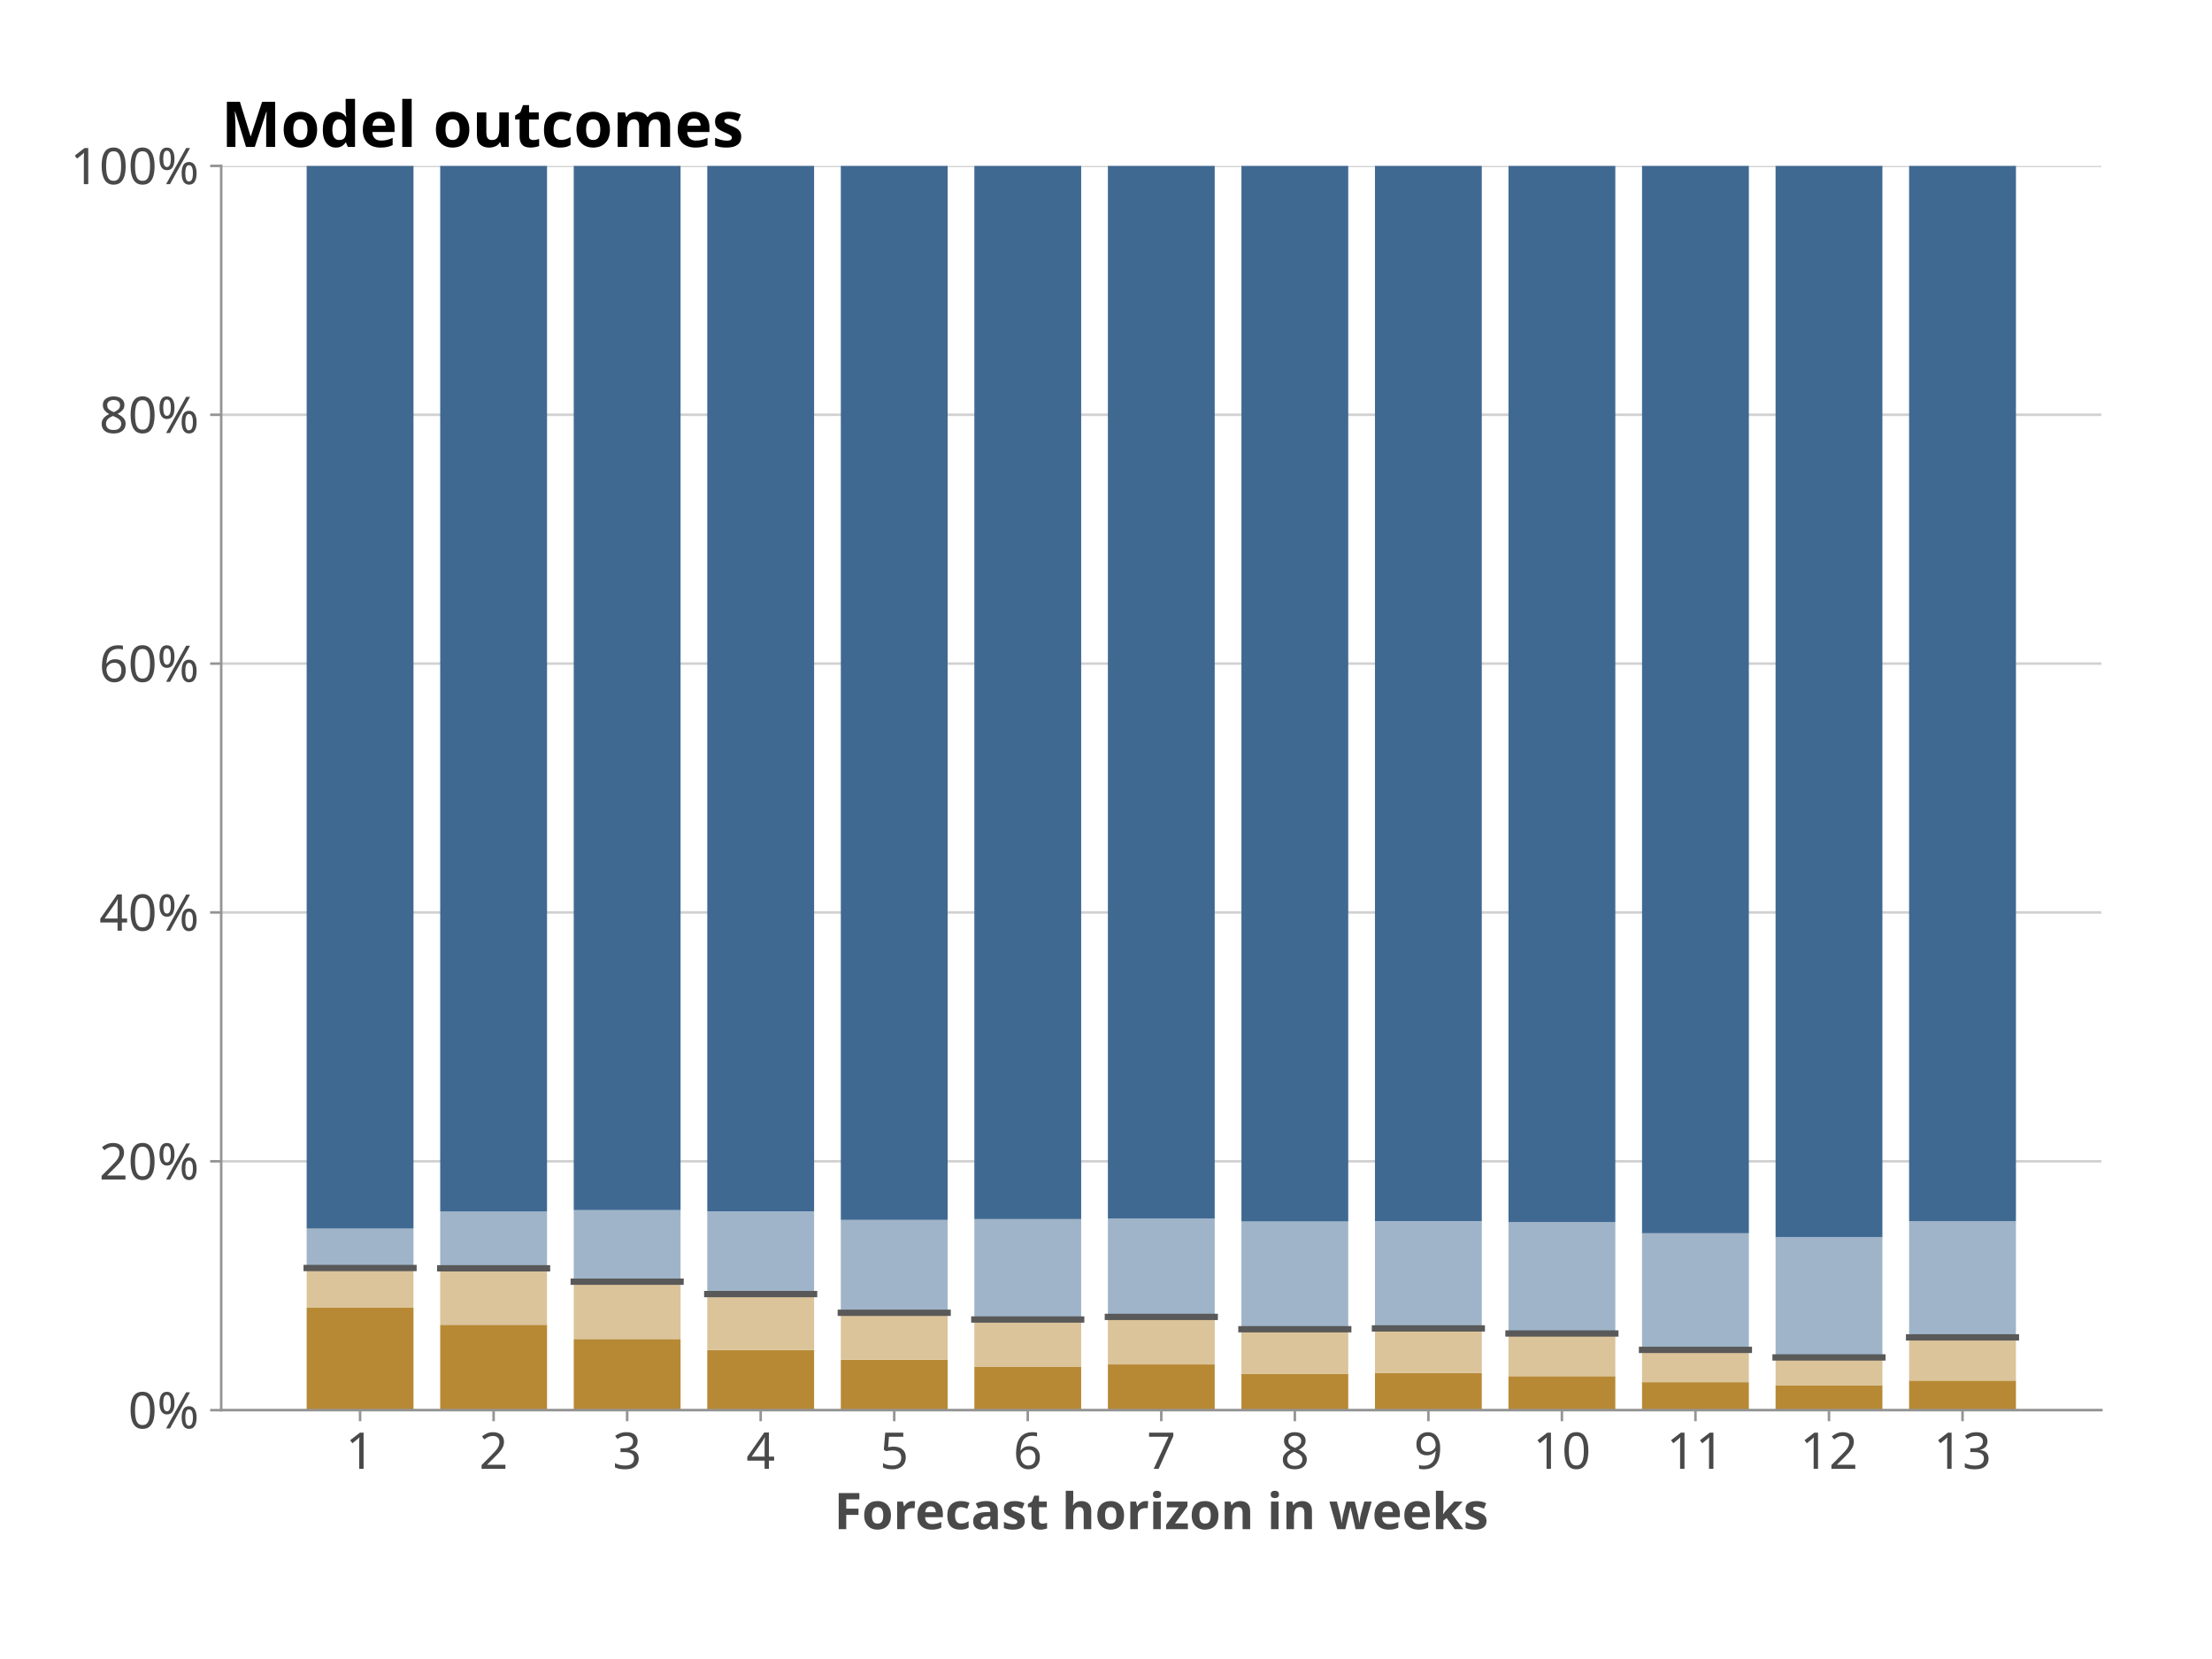
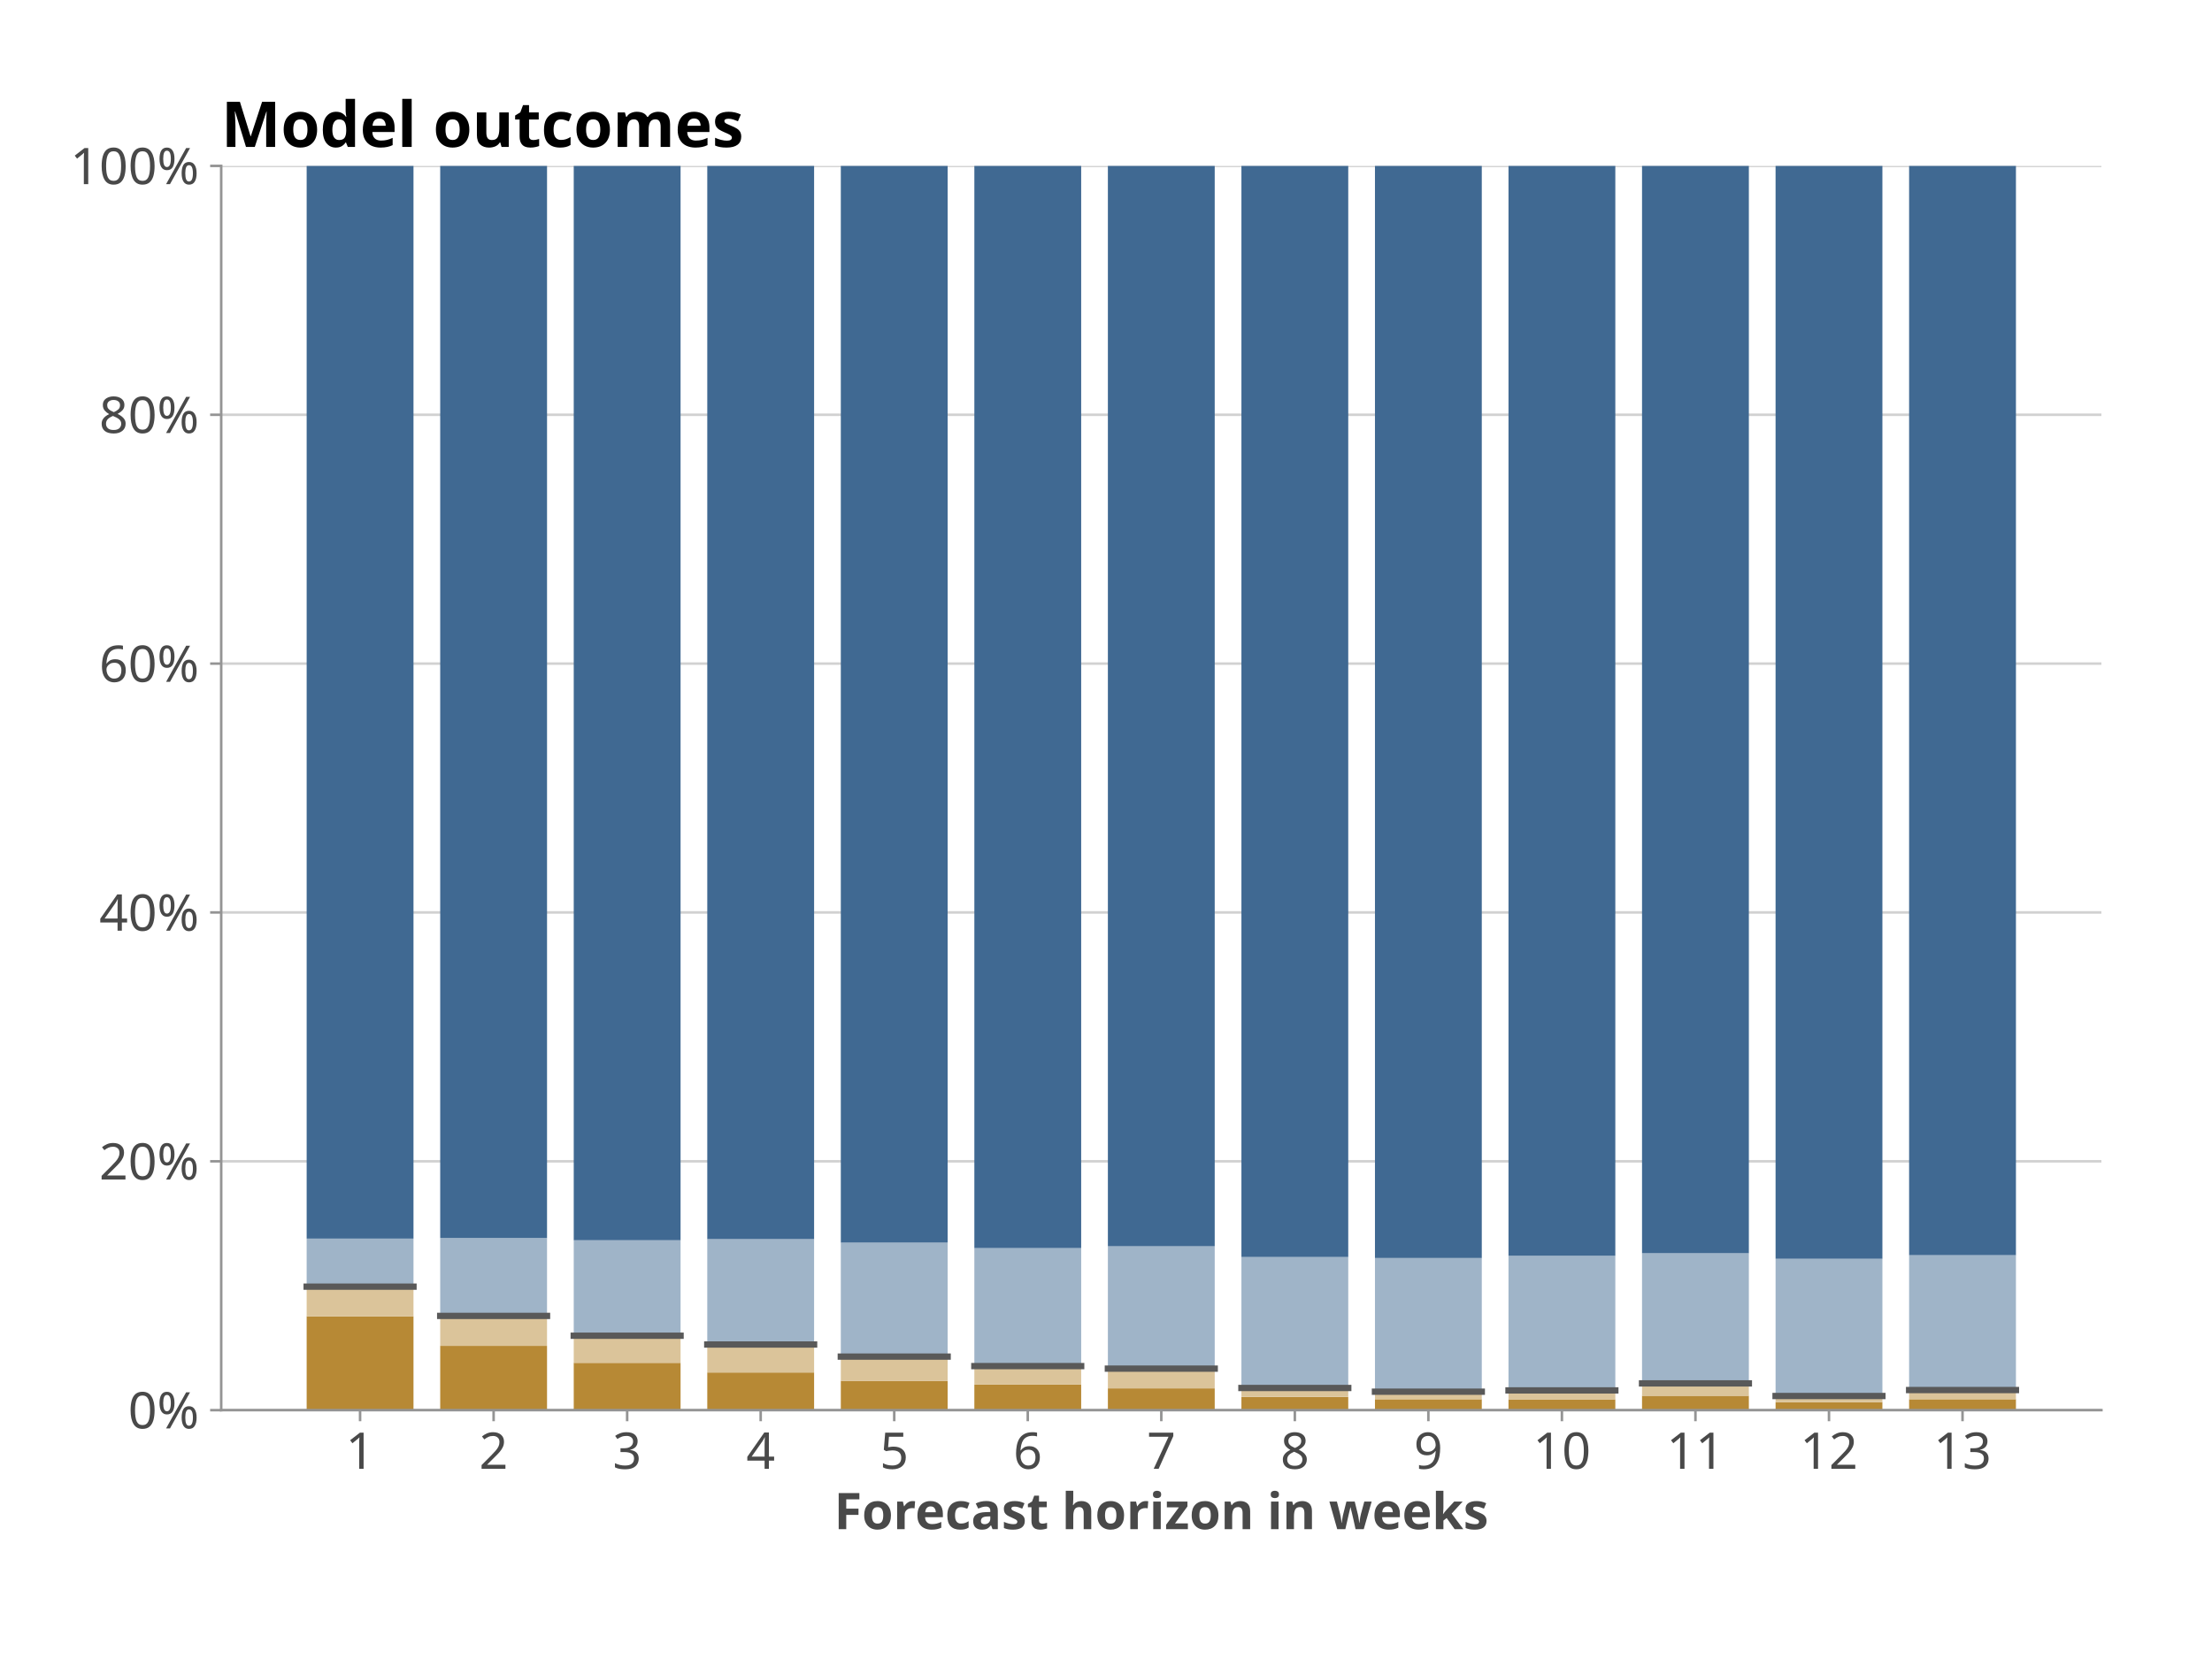
<svg xmlns="http://www.w3.org/2000/svg" xmlns:xlink="http://www.w3.org/1999/xlink" width="699.84px" height="524.88px" viewBox="0 0 699.84 524.88" version="1.1">
  <defs>
    <style type="text/css">*{stroke-linejoin: round; stroke-linecap: butt}</style>
  </defs>
  <g id="figure-forecast_truefalse_summary">
    <g id="patch_1">
      <path d="M 0 524.88  L 699.84 524.88  L 699.84 0  L 0 0  z " style="fill: #ffffff" />
    </g>
    <g id="axis-forecast_truefalse_summary">
      <g id="patch_2">
        <path d="M 69.984 446.148  L 664.848 446.148  L 664.848 52.488  L 69.984 52.488  z " style="fill: #ffffff" />
      </g>
      <g id="matplotlib.axis_1">
        <g id="xtick_1">
          <g id="line2d_1">
            <defs>
-               <path id="me868f50cd2" d="M 0 0  L 0 3.5  " style="stroke: #949494; stroke-width: 0.8" />
+               <path id="m38f8279630" d="M 0 0  L 0 3.5  " style="stroke: #949494; stroke-width: 0.8" />
            </defs>
            <g>
-               <use xlink:href="#me868f50cd2" x="113.923" y="446.148" style="fill: #949494; stroke: #949494; stroke-width: 0.8" />
+               <use xlink:href="#m38f8279630" x="113.923" y="446.148" style="fill: #949494; stroke: #949494; stroke-width: 0.8" />
            </g>
          </g>
          <g id="text_1">
            <text style="font-weight: 300; font-size: 16px; font-family: 'Source Sans 3', sans-serif; text-anchor: middle; fill: #494949" x="113.923" y="464.7" transform="rotate(-0 113.9228 464.7005)">1</text>
          </g>
        </g>
        <g id="xtick_2">
          <g id="line2d_2">
            <g>
-               <use xlink:href="#me868f50cd2" x="156.172" y="446.148" style="fill: #949494; stroke: #949494; stroke-width: 0.8" />
+               <use xlink:href="#m38f8279630" x="156.172" y="446.148" style="fill: #949494; stroke: #949494; stroke-width: 0.8" />
            </g>
          </g>
          <g id="text_2">
            <text style="font-weight: 300; font-size: 16px; font-family: 'Source Sans 3', sans-serif; text-anchor: middle; fill: #494949" x="156.172" y="464.7" transform="rotate(-0 156.1717 464.7005)">2</text>
          </g>
        </g>
        <g id="xtick_3">
          <g id="line2d_3">
            <g>
-               <use xlink:href="#me868f50cd2" x="198.421" y="446.148" style="fill: #949494; stroke: #949494; stroke-width: 0.8" />
+               <use xlink:href="#m38f8279630" x="198.421" y="446.148" style="fill: #949494; stroke: #949494; stroke-width: 0.8" />
            </g>
          </g>
          <g id="text_3">
            <text style="font-weight: 300; font-size: 16px; font-family: 'Source Sans 3', sans-serif; text-anchor: middle; fill: #494949" x="198.421" y="464.7" transform="rotate(-0 198.4205 464.7005)">3</text>
          </g>
        </g>
        <g id="xtick_4">
          <g id="line2d_4">
            <g>
-               <use xlink:href="#me868f50cd2" x="240.669" y="446.148" style="fill: #949494; stroke: #949494; stroke-width: 0.8" />
+               <use xlink:href="#m38f8279630" x="240.669" y="446.148" style="fill: #949494; stroke: #949494; stroke-width: 0.8" />
            </g>
          </g>
          <g id="text_4">
            <text style="font-weight: 300; font-size: 16px; font-family: 'Source Sans 3', sans-serif; text-anchor: middle; fill: #494949" x="240.669" y="464.7" transform="rotate(-0 240.6694 464.7005)">4</text>
          </g>
        </g>
        <g id="xtick_5">
          <g id="line2d_5">
            <g>
-               <use xlink:href="#me868f50cd2" x="282.918" y="446.148" style="fill: #949494; stroke: #949494; stroke-width: 0.8" />
+               <use xlink:href="#m38f8279630" x="282.918" y="446.148" style="fill: #949494; stroke: #949494; stroke-width: 0.8" />
            </g>
          </g>
          <g id="text_5">
            <text style="font-weight: 300; font-size: 16px; font-family: 'Source Sans 3', sans-serif; text-anchor: middle; fill: #494949" x="282.918" y="464.7" transform="rotate(-0 282.9183 464.7005)">5</text>
          </g>
        </g>
        <g id="xtick_6">
          <g id="line2d_6">
            <g>
-               <use xlink:href="#me868f50cd2" x="325.167" y="446.148" style="fill: #949494; stroke: #949494; stroke-width: 0.8" />
+               <use xlink:href="#m38f8279630" x="325.167" y="446.148" style="fill: #949494; stroke: #949494; stroke-width: 0.8" />
            </g>
          </g>
          <g id="text_6">
            <text style="font-weight: 300; font-size: 16px; font-family: 'Source Sans 3', sans-serif; text-anchor: middle; fill: #494949" x="325.167" y="464.7" transform="rotate(-0 325.1671 464.7005)">6</text>
          </g>
        </g>
        <g id="xtick_7">
          <g id="line2d_7">
            <g>
-               <use xlink:href="#me868f50cd2" x="367.416" y="446.148" style="fill: #949494; stroke: #949494; stroke-width: 0.8" />
+               <use xlink:href="#m38f8279630" x="367.416" y="446.148" style="fill: #949494; stroke: #949494; stroke-width: 0.8" />
            </g>
          </g>
          <g id="text_7">
            <text style="font-weight: 300; font-size: 16px; font-family: 'Source Sans 3', sans-serif; text-anchor: middle; fill: #494949" x="367.416" y="464.7" transform="rotate(-0 367.416 464.7005)">7</text>
          </g>
        </g>
        <g id="xtick_8">
          <g id="line2d_8">
            <g>
-               <use xlink:href="#me868f50cd2" x="409.665" y="446.148" style="fill: #949494; stroke: #949494; stroke-width: 0.8" />
+               <use xlink:href="#m38f8279630" x="409.665" y="446.148" style="fill: #949494; stroke: #949494; stroke-width: 0.8" />
            </g>
          </g>
          <g id="text_8">
            <text style="font-weight: 300; font-size: 16px; font-family: 'Source Sans 3', sans-serif; text-anchor: middle; fill: #494949" x="409.665" y="464.7" transform="rotate(-0 409.6649 464.7005)">8</text>
          </g>
        </g>
        <g id="xtick_9">
          <g id="line2d_9">
            <g>
-               <use xlink:href="#me868f50cd2" x="451.914" y="446.148" style="fill: #949494; stroke: #949494; stroke-width: 0.8" />
+               <use xlink:href="#m38f8279630" x="451.914" y="446.148" style="fill: #949494; stroke: #949494; stroke-width: 0.8" />
            </g>
          </g>
          <g id="text_9">
            <text style="font-weight: 300; font-size: 16px; font-family: 'Source Sans 3', sans-serif; text-anchor: middle; fill: #494949" x="451.914" y="464.7" transform="rotate(-0 451.9137 464.7005)">9</text>
          </g>
        </g>
        <g id="xtick_10">
          <g id="line2d_10">
            <g>
-               <use xlink:href="#me868f50cd2" x="494.163" y="446.148" style="fill: #949494; stroke: #949494; stroke-width: 0.8" />
+               <use xlink:href="#m38f8279630" x="494.163" y="446.148" style="fill: #949494; stroke: #949494; stroke-width: 0.8" />
            </g>
          </g>
          <g id="text_10">
            <text style="font-weight: 300; font-size: 16px; font-family: 'Source Sans 3', sans-serif; text-anchor: middle; fill: #494949" x="494.163" y="464.7" transform="rotate(-0 494.1626 464.7005)">10</text>
          </g>
        </g>
        <g id="xtick_11">
          <g id="line2d_11">
            <g>
-               <use xlink:href="#me868f50cd2" x="536.411" y="446.148" style="fill: #949494; stroke: #949494; stroke-width: 0.8" />
+               <use xlink:href="#m38f8279630" x="536.411" y="446.148" style="fill: #949494; stroke: #949494; stroke-width: 0.8" />
            </g>
          </g>
          <g id="text_11">
            <text style="font-weight: 300; font-size: 16px; font-family: 'Source Sans 3', sans-serif; text-anchor: middle; fill: #494949" x="536.411" y="464.7" transform="rotate(-0 536.4115 464.7005)">11</text>
          </g>
        </g>
        <g id="xtick_12">
          <g id="line2d_12">
            <g>
-               <use xlink:href="#me868f50cd2" x="578.66" y="446.148" style="fill: #949494; stroke: #949494; stroke-width: 0.8" />
+               <use xlink:href="#m38f8279630" x="578.66" y="446.148" style="fill: #949494; stroke: #949494; stroke-width: 0.8" />
            </g>
          </g>
          <g id="text_12">
            <text style="font-weight: 300; font-size: 16px; font-family: 'Source Sans 3', sans-serif; text-anchor: middle; fill: #494949" x="578.66" y="464.7" transform="rotate(-0 578.6603 464.7005)">12</text>
          </g>
        </g>
        <g id="xtick_13">
          <g id="line2d_13">
            <g>
-               <use xlink:href="#me868f50cd2" x="620.909" y="446.148" style="fill: #949494; stroke: #949494; stroke-width: 0.8" />
+               <use xlink:href="#m38f8279630" x="620.909" y="446.148" style="fill: #949494; stroke: #949494; stroke-width: 0.8" />
            </g>
          </g>
          <g id="text_13">
            <text style="font-weight: 300; font-size: 16px; font-family: 'Source Sans 3', sans-serif; text-anchor: middle; fill: #494949" x="620.909" y="464.7" transform="rotate(-0 620.9092 464.7005)">13</text>
          </g>
        </g>
        <g id="text_14">
          <text style="font-weight: 600; font-size: 16px; font-family: 'Source Sans 3', sans-serif; text-anchor: middle; fill: #494949" x="367.416" y="483.805" transform="rotate(-0 367.416 483.8055)">Forecast horizon in weeks</text>
        </g>
      </g>
      <g id="matplotlib.axis_2">
        <g id="ytick_1">
          <g id="line2d_14">
-             <path d="M 69.984 446.148  L 664.848 446.148  " clip-path="url(#pb75064379f)" style="fill: none; stroke: #d1d1d1; stroke-width: 0.8; stroke-linecap: square" />
+             <path d="M 69.984 446.148  L 664.848 446.148  " clip-path="url(#p9f7b59bef7)" style="fill: none; stroke: #d1d1d1; stroke-width: 0.8; stroke-linecap: square" />
          </g>
          <g id="line2d_15">
            <defs>
-               <path id="ma3403975cd" d="M 0 0  L -3.5 0  " style="stroke: #949494; stroke-width: 0.8" />
+               <path id="m1d2ccbb219" d="M 0 0  L -3.5 0  " style="stroke: #949494; stroke-width: 0.8" />
            </defs>
            <g>
-               <use xlink:href="#ma3403975cd" x="69.984" y="446.148" style="fill: #949494; stroke: #949494; stroke-width: 0.8" />
+               <use xlink:href="#m1d2ccbb219" x="69.984" y="446.148" style="fill: #949494; stroke: #949494; stroke-width: 0.8" />
            </g>
          </g>
          <g id="text_15">
            <text style="font-weight: 300; font-size: 16px; font-family: 'Source Sans 3', sans-serif; text-anchor: end; fill: #494949" x="62.984" y="451.924" transform="rotate(-0 62.984 451.9242)">0%</text>
          </g>
        </g>
        <g id="ytick_2">
          <g id="line2d_16">
-             <path d="M 69.984 367.416  L 664.848 367.416  " clip-path="url(#pb75064379f)" style="fill: none; stroke: #d1d1d1; stroke-width: 0.8; stroke-linecap: square" />
+             <path d="M 69.984 367.416  L 664.848 367.416  " clip-path="url(#p9f7b59bef7)" style="fill: none; stroke: #d1d1d1; stroke-width: 0.8; stroke-linecap: square" />
          </g>
          <g id="line2d_17">
            <g>
-               <use xlink:href="#ma3403975cd" x="69.984" y="367.416" style="fill: #949494; stroke: #949494; stroke-width: 0.8" />
+               <use xlink:href="#m1d2ccbb219" x="69.984" y="367.416" style="fill: #949494; stroke: #949494; stroke-width: 0.8" />
            </g>
          </g>
          <g id="text_16">
            <text style="font-weight: 300; font-size: 16px; font-family: 'Source Sans 3', sans-serif; text-anchor: end; fill: #494949" x="62.984" y="373.192" transform="rotate(-0 62.984 373.1923)">20%</text>
          </g>
        </g>
        <g id="ytick_3">
          <g id="line2d_18">
-             <path d="M 69.984 288.684  L 664.848 288.684  " clip-path="url(#pb75064379f)" style="fill: none; stroke: #d1d1d1; stroke-width: 0.8; stroke-linecap: square" />
+             <path d="M 69.984 288.684  L 664.848 288.684  " clip-path="url(#p9f7b59bef7)" style="fill: none; stroke: #d1d1d1; stroke-width: 0.8; stroke-linecap: square" />
          </g>
          <g id="line2d_19">
            <g>
-               <use xlink:href="#ma3403975cd" x="69.984" y="288.684" style="fill: #949494; stroke: #949494; stroke-width: 0.8" />
+               <use xlink:href="#m1d2ccbb219" x="69.984" y="288.684" style="fill: #949494; stroke: #949494; stroke-width: 0.8" />
            </g>
          </g>
          <g id="text_17">
            <text style="font-weight: 300; font-size: 16px; font-family: 'Source Sans 3', sans-serif; text-anchor: end; fill: #494949" x="62.984" y="294.46" transform="rotate(-0 62.984 294.4602)">40%</text>
          </g>
        </g>
        <g id="ytick_4">
          <g id="line2d_20">
-             <path d="M 69.984 209.952  L 664.848 209.952  " clip-path="url(#pb75064379f)" style="fill: none; stroke: #d1d1d1; stroke-width: 0.8; stroke-linecap: square" />
+             <path d="M 69.984 209.952  L 664.848 209.952  " clip-path="url(#p9f7b59bef7)" style="fill: none; stroke: #d1d1d1; stroke-width: 0.8; stroke-linecap: square" />
          </g>
          <g id="line2d_21">
            <g>
-               <use xlink:href="#ma3403975cd" x="69.984" y="209.952" style="fill: #949494; stroke: #949494; stroke-width: 0.8" />
+               <use xlink:href="#m1d2ccbb219" x="69.984" y="209.952" style="fill: #949494; stroke: #949494; stroke-width: 0.8" />
            </g>
          </g>
          <g id="text_18">
            <text style="font-weight: 300; font-size: 16px; font-family: 'Source Sans 3', sans-serif; text-anchor: end; fill: #494949" x="62.984" y="215.728" transform="rotate(-0 62.984 215.7283)">60%</text>
          </g>
        </g>
        <g id="ytick_5">
          <g id="line2d_22">
-             <path d="M 69.984 131.22  L 664.848 131.22  " clip-path="url(#pb75064379f)" style="fill: none; stroke: #d1d1d1; stroke-width: 0.8; stroke-linecap: square" />
+             <path d="M 69.984 131.22  L 664.848 131.22  " clip-path="url(#p9f7b59bef7)" style="fill: none; stroke: #d1d1d1; stroke-width: 0.8; stroke-linecap: square" />
          </g>
          <g id="line2d_23">
            <g>
-               <use xlink:href="#ma3403975cd" x="69.984" y="131.22" style="fill: #949494; stroke: #949494; stroke-width: 0.8" />
+               <use xlink:href="#m1d2ccbb219" x="69.984" y="131.22" style="fill: #949494; stroke: #949494; stroke-width: 0.8" />
            </g>
          </g>
          <g id="text_19">
            <text style="font-weight: 300; font-size: 16px; font-family: 'Source Sans 3', sans-serif; text-anchor: end; fill: #494949" x="62.984" y="136.996" transform="rotate(-0 62.984 136.9963)">80%</text>
          </g>
        </g>
        <g id="ytick_6">
          <g id="line2d_24">
-             <path d="M 69.984 52.488  L 664.848 52.488  " clip-path="url(#pb75064379f)" style="fill: none; stroke: #d1d1d1; stroke-width: 0.8; stroke-linecap: square" />
+             <path d="M 69.984 52.488  L 664.848 52.488  " clip-path="url(#p9f7b59bef7)" style="fill: none; stroke: #d1d1d1; stroke-width: 0.8; stroke-linecap: square" />
          </g>
          <g id="line2d_25">
            <g>
-               <use xlink:href="#ma3403975cd" x="69.984" y="52.488" style="fill: #949494; stroke: #949494; stroke-width: 0.8" />
+               <use xlink:href="#m1d2ccbb219" x="69.984" y="52.488" style="fill: #949494; stroke: #949494; stroke-width: 0.8" />
            </g>
          </g>
          <g id="text_20">
            <text style="font-weight: 300; font-size: 16px; font-family: 'Source Sans 3', sans-serif; text-anchor: end; fill: #494949" x="62.984" y="58.264" transform="rotate(-0 62.984 58.26425)">100%</text>
          </g>
        </g>
      </g>
      <g id="FillBetweenPolyCollection_1">
-         <path d="M 97.023 446.148  L 97.023 413.732  L 130.822 413.732  L 130.822 446.148  L 130.822 446.148  L 97.023 446.148  z " clip-path="url(#pb75064379f)" style="fill: #b78935" />
+         <path d="M 97.023 446.148  L 97.023 416.444  L 130.822 416.444  L 130.822 446.148  L 130.822 446.148  L 97.023 446.148  z " clip-path="url(#p9f7b59bef7)" style="fill: #b78935" />
      </g>
      <g id="FillBetweenPolyCollection_2">
-         <path d="M 97.023 413.732  L 97.023 401.18  L 130.822 401.18  L 130.822 413.732  L 130.822 413.732  L 97.023 413.732  z " clip-path="url(#pb75064379f)" style="fill: #dbc49a" />
+         <path d="M 97.023 416.444  L 97.023 407.073  L 130.822 407.073  L 130.822 416.444  L 130.822 416.444  L 97.023 416.444  z " clip-path="url(#p9f7b59bef7)" style="fill: #dbc49a" />
      </g>
      <g id="FillBetweenPolyCollection_3">
-         <path d="M 97.023 401.18  L 97.023 388.694  L 130.822 388.694  L 130.822 401.18  L 130.822 401.18  L 97.023 401.18  z " clip-path="url(#pb75064379f)" style="fill: #9fb4c8" />
+         <path d="M 97.023 407.073  L 97.023 391.876  L 130.822 391.876  L 130.822 407.073  L 130.822 407.073  L 97.023 407.073  z " clip-path="url(#p9f7b59bef7)" style="fill: #9fb4c8" />
      </g>
      <g id="FillBetweenPolyCollection_4">
-         <path d="M 97.023 388.694  L 97.023 52.488  L 130.822 52.488  L 130.822 388.694  L 130.822 388.694  L 97.023 388.694  z " clip-path="url(#pb75064379f)" style="fill: #406992" />
+         <path d="M 97.023 391.876  L 97.023 52.488  L 130.822 52.488  L 130.822 391.876  L 130.822 391.876  L 97.023 391.876  z " clip-path="url(#p9f7b59bef7)" style="fill: #406992" />
      </g>
      <g id="FillBetweenPolyCollection_5">
-         <path d="M 139.272 446.148  L 139.272 419.138  L 173.071 419.138  L 173.071 446.148  L 173.071 446.148  L 139.272 446.148  z " clip-path="url(#pb75064379f)" style="fill: #b78935" />
+         <path d="M 139.272 446.148  L 139.272 425.807  L 173.071 425.807  L 173.071 446.148  L 173.071 446.148  L 139.272 446.148  z " clip-path="url(#p9f7b59bef7)" style="fill: #b78935" />
      </g>
      <g id="FillBetweenPolyCollection_6">
-         <path d="M 139.272 419.138  L 139.272 401.271  L 173.071 401.271  L 173.071 419.138  L 173.071 419.138  L 139.272 419.138  z " clip-path="url(#pb75064379f)" style="fill: #dbc49a" />
+         <path d="M 139.272 425.807  L 139.272 416.338  L 173.071 416.338  L 173.071 425.807  L 173.071 425.807  L 139.272 425.807  z " clip-path="url(#p9f7b59bef7)" style="fill: #dbc49a" />
      </g>
      <g id="FillBetweenPolyCollection_7">
-         <path d="M 139.272 401.271  L 139.272 383.261  L 173.071 383.261  L 173.071 401.271  L 173.071 401.271  L 139.272 401.271  z " clip-path="url(#pb75064379f)" style="fill: #9fb4c8" />
+         <path d="M 139.272 416.338  L 139.272 391.66  L 173.071 391.66  L 173.071 416.338  L 173.071 416.338  L 139.272 416.338  z " clip-path="url(#p9f7b59bef7)" style="fill: #9fb4c8" />
      </g>
      <g id="FillBetweenPolyCollection_8">
-         <path d="M 139.272 383.261  L 139.272 52.488  L 173.071 52.488  L 173.071 383.261  L 173.071 383.261  L 139.272 383.261  z " clip-path="url(#pb75064379f)" style="fill: #406992" />
+         <path d="M 139.272 391.66  L 139.272 52.488  L 173.071 52.488  L 173.071 391.66  L 173.071 391.66  L 139.272 391.66  z " clip-path="url(#p9f7b59bef7)" style="fill: #406992" />
      </g>
      <g id="FillBetweenPolyCollection_9">
-         <path d="M 181.521 446.148  L 181.521 423.632  L 215.32 423.632  L 215.32 446.148  L 215.32 446.148  L 181.521 446.148  z " clip-path="url(#pb75064379f)" style="fill: #b78935" />
+         <path d="M 181.521 446.148  L 181.521 431.185  L 215.32 431.185  L 215.32 446.148  L 215.32 446.148  L 181.521 446.148  z " clip-path="url(#p9f7b59bef7)" style="fill: #b78935" />
      </g>
      <g id="FillBetweenPolyCollection_10">
-         <path d="M 181.521 423.632  L 181.521 405.51  L 215.32 405.51  L 215.32 423.632  L 215.32 423.632  L 181.521 423.632  z " clip-path="url(#pb75064379f)" style="fill: #dbc49a" />
+         <path d="M 181.521 431.185  L 181.521 422.606  L 215.32 422.606  L 215.32 431.185  L 215.32 431.185  L 181.521 431.185  z " clip-path="url(#p9f7b59bef7)" style="fill: #dbc49a" />
      </g>
      <g id="FillBetweenPolyCollection_11">
-         <path d="M 181.521 405.51  L 181.521 382.861  L 215.32 382.861  L 215.32 405.51  L 215.32 405.51  L 181.521 405.51  z " clip-path="url(#pb75064379f)" style="fill: #9fb4c8" />
+         <path d="M 181.521 422.606  L 181.521 392.404  L 215.32 392.404  L 215.32 422.606  L 215.32 422.606  L 181.521 422.606  z " clip-path="url(#p9f7b59bef7)" style="fill: #9fb4c8" />
      </g>
      <g id="FillBetweenPolyCollection_12">
-         <path d="M 181.521 382.861  L 181.521 52.488  L 215.32 52.488  L 215.32 382.861  L 215.32 382.861  L 181.521 382.861  z " clip-path="url(#pb75064379f)" style="fill: #406992" />
+         <path d="M 181.521 392.404  L 181.521 52.488  L 215.32 52.488  L 215.32 392.404  L 215.32 392.404  L 181.521 392.404  z " clip-path="url(#p9f7b59bef7)" style="fill: #406992" />
      </g>
      <g id="FillBetweenPolyCollection_13">
-         <path d="M 223.77 446.148  L 223.77 427.087  L 257.569 427.087  L 257.569 446.148  L 257.569 446.148  L 223.77 446.148  z " clip-path="url(#pb75064379f)" style="fill: #b78935" />
+         <path d="M 223.77 446.148  L 223.77 434.232  L 257.569 434.232  L 257.569 446.148  L 257.569 446.148  L 223.77 446.148  z " clip-path="url(#p9f7b59bef7)" style="fill: #b78935" />
      </g>
      <g id="FillBetweenPolyCollection_14">
-         <path d="M 223.77 427.087  L 223.77 409.424  L 257.569 409.424  L 257.569 427.087  L 257.569 427.087  L 223.77 427.087  z " clip-path="url(#pb75064379f)" style="fill: #dbc49a" />
+         <path d="M 223.77 434.232  L 223.77 425.379  L 257.569 425.379  L 257.569 434.232  L 257.569 434.232  L 223.77 434.232  z " clip-path="url(#p9f7b59bef7)" style="fill: #dbc49a" />
      </g>
      <g id="FillBetweenPolyCollection_15">
-         <path d="M 223.77 409.424  L 223.77 383.237  L 257.569 383.237  L 257.569 409.424  L 257.569 409.424  L 223.77 409.424  z " clip-path="url(#pb75064379f)" style="fill: #9fb4c8" />
+         <path d="M 223.77 425.379  L 223.77 392.047  L 257.569 392.047  L 257.569 425.379  L 257.569 425.379  L 223.77 425.379  z " clip-path="url(#p9f7b59bef7)" style="fill: #9fb4c8" />
      </g>
      <g id="FillBetweenPolyCollection_16">
-         <path d="M 223.77 383.237  L 223.77 52.488  L 257.569 52.488  L 257.569 383.237  L 257.569 383.237  L 223.77 383.237  z " clip-path="url(#pb75064379f)" style="fill: #406992" />
+         <path d="M 223.77 392.047  L 223.77 52.488  L 257.569 52.488  L 257.569 392.047  L 257.569 392.047  L 223.77 392.047  z " clip-path="url(#p9f7b59bef7)" style="fill: #406992" />
      </g>
      <g id="FillBetweenPolyCollection_17">
-         <path d="M 266.019 446.148  L 266.019 430.173  L 299.818 430.173  L 299.818 446.148  L 299.818 446.148  L 266.019 446.148  z " clip-path="url(#pb75064379f)" style="fill: #b78935" />
+         <path d="M 266.019 446.148  L 266.019 436.873  L 299.818 436.873  L 299.818 446.148  L 299.818 446.148  L 266.019 446.148  z " clip-path="url(#p9f7b59bef7)" style="fill: #b78935" />
      </g>
      <g id="FillBetweenPolyCollection_18">
-         <path d="M 266.019 430.173  L 266.019 415.337  L 299.818 415.337  L 299.818 430.173  L 299.818 430.173  L 266.019 430.173  z " clip-path="url(#pb75064379f)" style="fill: #dbc49a" />
+         <path d="M 266.019 436.873  L 266.019 429.215  L 299.818 429.215  L 299.818 436.873  L 299.818 436.873  L 266.019 436.873  z " clip-path="url(#p9f7b59bef7)" style="fill: #dbc49a" />
      </g>
      <g id="FillBetweenPolyCollection_19">
-         <path d="M 266.019 415.337  L 266.019 385.955  L 299.818 385.955  L 299.818 415.337  L 299.818 415.337  L 266.019 415.337  z " clip-path="url(#pb75064379f)" style="fill: #9fb4c8" />
+         <path d="M 266.019 429.215  L 266.019 393.133  L 299.818 393.133  L 299.818 429.215  L 299.818 429.215  L 266.019 429.215  z " clip-path="url(#p9f7b59bef7)" style="fill: #9fb4c8" />
      </g>
      <g id="FillBetweenPolyCollection_20">
-         <path d="M 266.019 385.955  L 266.019 52.488  L 299.818 52.488  L 299.818 385.955  L 299.818 385.955  L 266.019 385.955  z " clip-path="url(#pb75064379f)" style="fill: #406992" />
+         <path d="M 266.019 393.133  L 266.019 52.488  L 299.818 52.488  L 299.818 393.133  L 299.818 393.133  L 266.019 393.133  z " clip-path="url(#p9f7b59bef7)" style="fill: #406992" />
      </g>
      <g id="FillBetweenPolyCollection_21">
-         <path d="M 308.268 446.148  L 308.268 432.504  L 342.067 432.504  L 342.067 446.148  L 342.067 446.148  L 308.268 446.148  z " clip-path="url(#pb75064379f)" style="fill: #b78935" />
+         <path d="M 308.268 446.148  L 308.268 438.067  L 342.067 438.067  L 342.067 446.148  L 342.067 446.148  L 308.268 446.148  z " clip-path="url(#p9f7b59bef7)" style="fill: #b78935" />
      </g>
      <g id="FillBetweenPolyCollection_22">
-         <path d="M 308.268 432.504  L 308.268 417.469  L 342.067 417.469  L 342.067 432.504  L 342.067 432.504  L 308.268 432.504  z " clip-path="url(#pb75064379f)" style="fill: #dbc49a" />
+         <path d="M 308.268 438.067  L 308.268 432.207  L 342.067 432.207  L 342.067 438.067  L 342.067 438.067  L 308.268 438.067  z " clip-path="url(#p9f7b59bef7)" style="fill: #dbc49a" />
      </g>
      <g id="FillBetweenPolyCollection_23">
-         <path d="M 308.268 417.469  L 308.268 385.7  L 342.067 385.7  L 342.067 417.469  L 342.067 417.469  L 308.268 417.469  z " clip-path="url(#pb75064379f)" style="fill: #9fb4c8" />
+         <path d="M 308.268 432.207  L 308.268 394.875  L 342.067 394.875  L 342.067 432.207  L 342.067 432.207  L 308.268 432.207  z " clip-path="url(#p9f7b59bef7)" style="fill: #9fb4c8" />
      </g>
      <g id="FillBetweenPolyCollection_24">
-         <path d="M 308.268 385.7  L 308.268 52.488  L 342.067 52.488  L 342.067 385.7  L 342.067 385.7  L 308.268 385.7  z " clip-path="url(#pb75064379f)" style="fill: #406992" />
+         <path d="M 308.268 394.875  L 308.268 52.488  L 342.067 52.488  L 342.067 394.875  L 342.067 394.875  L 308.268 394.875  z " clip-path="url(#p9f7b59bef7)" style="fill: #406992" />
      </g>
      <g id="FillBetweenPolyCollection_25">
-         <path d="M 350.516 446.148  L 350.516 431.676  L 384.316 431.676  L 384.316 446.148  L 384.316 446.148  L 350.516 446.148  z " clip-path="url(#pb75064379f)" style="fill: #b78935" />
+         <path d="M 350.516 446.148  L 350.516 439.253  L 384.316 439.253  L 384.316 446.148  L 384.316 446.148  L 350.516 446.148  z " clip-path="url(#p9f7b59bef7)" style="fill: #b78935" />
      </g>
      <g id="FillBetweenPolyCollection_26">
-         <path d="M 350.516 431.676  L 350.516 416.648  L 384.316 416.648  L 384.316 431.676  L 384.316 431.676  L 350.516 431.676  z " clip-path="url(#pb75064379f)" style="fill: #dbc49a" />
+         <path d="M 350.516 439.253  L 350.516 433.016  L 384.316 433.016  L 384.316 439.253  L 384.316 439.253  L 350.516 439.253  z " clip-path="url(#p9f7b59bef7)" style="fill: #dbc49a" />
      </g>
      <g id="FillBetweenPolyCollection_27">
-         <path d="M 350.516 416.648  L 350.516 385.504  L 384.316 385.504  L 384.316 416.648  L 384.316 416.648  L 350.516 416.648  z " clip-path="url(#pb75064379f)" style="fill: #9fb4c8" />
+         <path d="M 350.516 433.016  L 350.516 394.295  L 384.316 394.295  L 384.316 433.016  L 384.316 433.016  L 350.516 433.016  z " clip-path="url(#p9f7b59bef7)" style="fill: #9fb4c8" />
      </g>
      <g id="FillBetweenPolyCollection_28">
-         <path d="M 350.516 385.504  L 350.516 52.488  L 384.316 52.488  L 384.316 385.504  L 384.316 385.504  L 350.516 385.504  z " clip-path="url(#pb75064379f)" style="fill: #406992" />
+         <path d="M 350.516 394.295  L 350.516 52.488  L 384.316 52.488  L 384.316 394.295  L 384.316 394.295  L 350.516 394.295  z " clip-path="url(#p9f7b59bef7)" style="fill: #406992" />
      </g>
      <g id="FillBetweenPolyCollection_29">
-         <path d="M 392.765 446.148  L 392.765 434.614  L 426.564 434.614  L 426.564 446.148  L 426.564 446.148  L 392.765 446.148  z " clip-path="url(#pb75064379f)" style="fill: #b78935" />
+         <path d="M 392.765 446.148  L 392.765 441.955  L 426.564 441.955  L 426.564 446.148  L 426.564 446.148  L 392.765 446.148  z " clip-path="url(#p9f7b59bef7)" style="fill: #b78935" />
      </g>
      <g id="FillBetweenPolyCollection_30">
-         <path d="M 392.765 434.614  L 392.765 420.54  L 426.564 420.54  L 426.564 434.614  L 426.564 434.614  L 392.765 434.614  z " clip-path="url(#pb75064379f)" style="fill: #dbc49a" />
+         <path d="M 392.765 441.955  L 392.765 439.128  L 426.564 439.128  L 426.564 441.955  L 426.564 441.955  L 392.765 441.955  z " clip-path="url(#p9f7b59bef7)" style="fill: #dbc49a" />
      </g>
      <g id="FillBetweenPolyCollection_31">
-         <path d="M 392.765 420.54  L 392.765 386.441  L 426.564 386.441  L 426.564 420.54  L 426.564 420.54  L 392.765 420.54  z " clip-path="url(#pb75064379f)" style="fill: #9fb4c8" />
+         <path d="M 392.765 439.128  L 392.765 397.688  L 426.564 397.688  L 426.564 439.128  L 426.564 439.128  L 392.765 439.128  z " clip-path="url(#p9f7b59bef7)" style="fill: #9fb4c8" />
      </g>
      <g id="FillBetweenPolyCollection_32">
-         <path d="M 392.765 386.441  L 392.765 52.488  L 426.564 52.488  L 426.564 386.441  L 426.564 386.441  L 392.765 386.441  z " clip-path="url(#pb75064379f)" style="fill: #406992" />
+         <path d="M 392.765 397.688  L 392.765 52.488  L 426.564 52.488  L 426.564 397.688  L 426.564 397.688  L 392.765 397.688  z " clip-path="url(#p9f7b59bef7)" style="fill: #406992" />
      </g>
      <g id="FillBetweenPolyCollection_33">
-         <path d="M 435.014 446.148  L 435.014 434.353  L 468.813 434.353  L 468.813 446.148  L 468.813 446.148  L 435.014 446.148  z " clip-path="url(#pb75064379f)" style="fill: #b78935" />
+         <path d="M 435.014 446.148  L 435.014 442.696  L 468.813 442.696  L 468.813 446.148  L 468.813 446.148  L 435.014 446.148  z " clip-path="url(#p9f7b59bef7)" style="fill: #b78935" />
      </g>
      <g id="FillBetweenPolyCollection_34">
-         <path d="M 435.014 434.353  L 435.014 420.281  L 468.813 420.281  L 468.813 434.353  L 468.813 434.353  L 435.014 434.353  z " clip-path="url(#pb75064379f)" style="fill: #dbc49a" />
+         <path d="M 435.014 442.696  L 435.014 440.311  L 468.813 440.311  L 468.813 442.696  L 468.813 442.696  L 435.014 442.696  z " clip-path="url(#p9f7b59bef7)" style="fill: #dbc49a" />
      </g>
      <g id="FillBetweenPolyCollection_35">
-         <path d="M 435.014 420.281  L 435.014 386.317  L 468.813 386.317  L 468.813 420.281  L 468.813 420.281  L 435.014 420.281  z " clip-path="url(#pb75064379f)" style="fill: #9fb4c8" />
+         <path d="M 435.014 440.311  L 435.014 398.004  L 468.813 398.004  L 468.813 440.311  L 468.813 440.311  L 435.014 440.311  z " clip-path="url(#p9f7b59bef7)" style="fill: #9fb4c8" />
      </g>
      <g id="FillBetweenPolyCollection_36">
-         <path d="M 435.014 386.317  L 435.014 52.488  L 468.813 52.488  L 468.813 386.317  L 468.813 386.317  L 435.014 386.317  z " clip-path="url(#pb75064379f)" style="fill: #406992" />
+         <path d="M 435.014 398.004  L 435.014 52.488  L 468.813 52.488  L 468.813 398.004  L 468.813 398.004  L 435.014 398.004  z " clip-path="url(#p9f7b59bef7)" style="fill: #406992" />
      </g>
      <g id="FillBetweenPolyCollection_37">
-         <path d="M 477.263 446.148  L 477.263 435.395  L 511.062 435.395  L 511.062 446.148  L 511.062 446.148  L 477.263 446.148  z " clip-path="url(#pb75064379f)" style="fill: #b78935" />
+         <path d="M 477.263 446.148  L 477.263 442.72  L 511.062 442.72  L 511.062 446.148  L 511.062 446.148  L 477.263 446.148  z " clip-path="url(#p9f7b59bef7)" style="fill: #b78935" />
      </g>
      <g id="FillBetweenPolyCollection_38">
-         <path d="M 477.263 435.395  L 477.263 421.883  L 511.062 421.883  L 511.062 435.395  L 511.062 435.395  L 477.263 435.395  z " clip-path="url(#pb75064379f)" style="fill: #dbc49a" />
+         <path d="M 477.263 442.72  L 477.263 439.897  L 511.062 439.897  L 511.062 442.72  L 511.062 442.72  L 477.263 442.72  z " clip-path="url(#p9f7b59bef7)" style="fill: #dbc49a" />
      </g>
      <g id="FillBetweenPolyCollection_39">
-         <path d="M 477.263 421.883  L 477.263 386.639  L 511.062 386.639  L 511.062 421.883  L 511.062 421.883  L 477.263 421.883  z " clip-path="url(#pb75064379f)" style="fill: #9fb4c8" />
+         <path d="M 477.263 439.897  L 477.263 397.328  L 511.062 397.328  L 511.062 439.897  L 511.062 439.897  L 477.263 439.897  z " clip-path="url(#p9f7b59bef7)" style="fill: #9fb4c8" />
      </g>
      <g id="FillBetweenPolyCollection_40">
-         <path d="M 477.263 386.639  L 477.263 52.488  L 511.062 52.488  L 511.062 386.639  L 511.062 386.639  L 477.263 386.639  z " clip-path="url(#pb75064379f)" style="fill: #406992" />
+         <path d="M 477.263 397.328  L 477.263 52.488  L 511.062 52.488  L 511.062 397.328  L 511.062 397.328  L 477.263 397.328  z " clip-path="url(#p9f7b59bef7)" style="fill: #406992" />
      </g>
      <g id="FillBetweenPolyCollection_41">
-         <path d="M 519.512 446.148  L 519.512 437.305  L 553.311 437.305  L 553.311 446.148  L 553.311 446.148  L 519.512 446.148  z " clip-path="url(#pb75064379f)" style="fill: #b78935" />
+         <path d="M 519.512 446.148  L 519.512 441.593  L 553.311 441.593  L 553.311 446.148  L 553.311 446.148  L 519.512 446.148  z " clip-path="url(#p9f7b59bef7)" style="fill: #b78935" />
      </g>
      <g id="FillBetweenPolyCollection_42">
-         <path d="M 519.512 437.305  L 519.512 427.081  L 553.311 427.081  L 553.311 437.305  L 553.311 437.305  L 519.512 437.305  z " clip-path="url(#pb75064379f)" style="fill: #dbc49a" />
+         <path d="M 519.512 441.593  L 519.512 437.682  L 553.311 437.682  L 553.311 441.593  L 553.311 441.593  L 519.512 441.593  z " clip-path="url(#p9f7b59bef7)" style="fill: #dbc49a" />
      </g>
      <g id="FillBetweenPolyCollection_43">
-         <path d="M 519.512 427.081  L 519.512 390.182  L 553.311 390.182  L 553.311 427.081  L 553.311 427.081  L 519.512 427.081  z " clip-path="url(#pb75064379f)" style="fill: #9fb4c8" />
+         <path d="M 519.512 437.682  L 519.512 396.495  L 553.311 396.495  L 553.311 437.682  L 553.311 437.682  L 519.512 437.682  z " clip-path="url(#p9f7b59bef7)" style="fill: #9fb4c8" />
      </g>
      <g id="FillBetweenPolyCollection_44">
-         <path d="M 519.512 390.182  L 519.512 52.488  L 553.311 52.488  L 553.311 390.182  L 553.311 390.182  L 519.512 390.182  z " clip-path="url(#pb75064379f)" style="fill: #406992" />
+         <path d="M 519.512 396.495  L 519.512 52.488  L 553.311 52.488  L 553.311 396.495  L 553.311 396.495  L 519.512 396.495  z " clip-path="url(#p9f7b59bef7)" style="fill: #406992" />
      </g>
      <g id="FillBetweenPolyCollection_45">
-         <path d="M 561.761 446.148  L 561.761 438.257  L 595.56 438.257  L 595.56 446.148  L 595.56 446.148  L 561.761 446.148  z " clip-path="url(#pb75064379f)" style="fill: #b78935" />
+         <path d="M 561.761 446.148  L 561.761 443.627  L 595.56 443.627  L 595.56 446.148  L 595.56 446.148  L 561.761 446.148  z " clip-path="url(#p9f7b59bef7)" style="fill: #b78935" />
      </g>
      <g id="FillBetweenPolyCollection_46">
-         <path d="M 561.761 438.257  L 561.761 429.466  L 595.56 429.466  L 595.56 438.257  L 595.56 438.257  L 561.761 438.257  z " clip-path="url(#pb75064379f)" style="fill: #dbc49a" />
+         <path d="M 561.761 443.627  L 561.761 441.678  L 595.56 441.678  L 595.56 443.627  L 595.56 443.627  L 561.761 443.627  z " clip-path="url(#p9f7b59bef7)" style="fill: #dbc49a" />
      </g>
      <g id="FillBetweenPolyCollection_47">
-         <path d="M 561.761 429.466  L 561.761 391.409  L 595.56 391.409  L 595.56 429.466  L 595.56 429.466  L 561.761 429.466  z " clip-path="url(#pb75064379f)" style="fill: #9fb4c8" />
+         <path d="M 561.761 441.678  L 561.761 398.25  L 595.56 398.25  L 595.56 441.678  L 595.56 441.678  L 561.761 441.678  z " clip-path="url(#p9f7b59bef7)" style="fill: #9fb4c8" />
      </g>
      <g id="FillBetweenPolyCollection_48">
-         <path d="M 561.761 391.409  L 561.761 52.488  L 595.56 52.488  L 595.56 391.409  L 595.56 391.409  L 561.761 391.409  z " clip-path="url(#pb75064379f)" style="fill: #406992" />
+         <path d="M 561.761 398.25  L 561.761 52.488  L 595.56 52.488  L 595.56 398.25  L 595.56 398.25  L 561.761 398.25  z " clip-path="url(#p9f7b59bef7)" style="fill: #406992" />
      </g>
      <g id="FillBetweenPolyCollection_49">
-         <path d="M 604.01 446.148  L 604.01 436.794  L 637.809 436.794  L 637.809 446.148  L 637.809 446.148  L 604.01 446.148  z " clip-path="url(#pb75064379f)" style="fill: #b78935" />
+         <path d="M 604.01 446.148  L 604.01 442.688  L 637.809 442.688  L 637.809 446.148  L 637.809 446.148  L 604.01 446.148  z " clip-path="url(#p9f7b59bef7)" style="fill: #b78935" />
      </g>
      <g id="FillBetweenPolyCollection_50">
-         <path d="M 604.01 436.794  L 604.01 423.129  L 637.809 423.129  L 637.809 436.794  L 637.809 436.794  L 604.01 436.794  z " clip-path="url(#pb75064379f)" style="fill: #dbc49a" />
+         <path d="M 604.01 442.688  L 604.01 439.794  L 637.809 439.794  L 637.809 442.688  L 637.809 442.688  L 604.01 442.688  z " clip-path="url(#p9f7b59bef7)" style="fill: #dbc49a" />
      </g>
      <g id="FillBetweenPolyCollection_51">
-         <path d="M 604.01 423.129  L 604.01 386.34  L 637.809 386.34  L 637.809 423.129  L 637.809 423.129  L 604.01 423.129  z " clip-path="url(#pb75064379f)" style="fill: #9fb4c8" />
+         <path d="M 604.01 439.794  L 604.01 397.111  L 637.809 397.111  L 637.809 439.794  L 637.809 439.794  L 604.01 439.794  z " clip-path="url(#p9f7b59bef7)" style="fill: #9fb4c8" />
      </g>
      <g id="FillBetweenPolyCollection_52">
-         <path d="M 604.01 386.34  L 604.01 52.488  L 637.809 52.488  L 637.809 386.34  L 637.809 386.34  L 604.01 386.34  z " clip-path="url(#pb75064379f)" style="fill: #406992" />
+         <path d="M 604.01 397.111  L 604.01 52.488  L 637.809 52.488  L 637.809 397.111  L 637.809 397.111  L 604.01 397.111  z " clip-path="url(#p9f7b59bef7)" style="fill: #406992" />
      </g>
      <g id="line2d_26">
-         <path d="M 97.023 401.18  L 130.822 401.18  " clip-path="url(#pb75064379f)" style="fill: none; stroke: #595959; stroke-width: 2; stroke-linecap: square" />
+         <path d="M 97.023 407.073  L 130.822 407.073  " clip-path="url(#p9f7b59bef7)" style="fill: none; stroke: #595959; stroke-width: 2; stroke-linecap: square" />
      </g>
      <g id="line2d_27">
-         <path d="M 139.272 401.271  L 173.071 401.271  " clip-path="url(#pb75064379f)" style="fill: none; stroke: #595959; stroke-width: 2; stroke-linecap: square" />
+         <path d="M 139.272 416.338  L 173.071 416.338  " clip-path="url(#p9f7b59bef7)" style="fill: none; stroke: #595959; stroke-width: 2; stroke-linecap: square" />
      </g>
      <g id="line2d_28">
-         <path d="M 181.521 405.51  L 215.32 405.51  " clip-path="url(#pb75064379f)" style="fill: none; stroke: #595959; stroke-width: 2; stroke-linecap: square" />
+         <path d="M 181.521 422.606  L 215.32 422.606  " clip-path="url(#p9f7b59bef7)" style="fill: none; stroke: #595959; stroke-width: 2; stroke-linecap: square" />
      </g>
      <g id="line2d_29">
-         <path d="M 223.77 409.424  L 257.569 409.424  " clip-path="url(#pb75064379f)" style="fill: none; stroke: #595959; stroke-width: 2; stroke-linecap: square" />
+         <path d="M 223.77 425.379  L 257.569 425.379  " clip-path="url(#p9f7b59bef7)" style="fill: none; stroke: #595959; stroke-width: 2; stroke-linecap: square" />
      </g>
      <g id="line2d_30">
-         <path d="M 266.019 415.337  L 299.818 415.337  " clip-path="url(#pb75064379f)" style="fill: none; stroke: #595959; stroke-width: 2; stroke-linecap: square" />
+         <path d="M 266.019 429.215  L 299.818 429.215  " clip-path="url(#p9f7b59bef7)" style="fill: none; stroke: #595959; stroke-width: 2; stroke-linecap: square" />
      </g>
      <g id="line2d_31">
-         <path d="M 308.268 417.469  L 342.067 417.469  " clip-path="url(#pb75064379f)" style="fill: none; stroke: #595959; stroke-width: 2; stroke-linecap: square" />
+         <path d="M 308.268 432.207  L 342.067 432.207  " clip-path="url(#p9f7b59bef7)" style="fill: none; stroke: #595959; stroke-width: 2; stroke-linecap: square" />
      </g>
      <g id="line2d_32">
-         <path d="M 350.516 416.648  L 384.316 416.648  " clip-path="url(#pb75064379f)" style="fill: none; stroke: #595959; stroke-width: 2; stroke-linecap: square" />
+         <path d="M 350.516 433.016  L 384.316 433.016  " clip-path="url(#p9f7b59bef7)" style="fill: none; stroke: #595959; stroke-width: 2; stroke-linecap: square" />
      </g>
      <g id="line2d_33">
-         <path d="M 392.765 420.54  L 426.564 420.54  " clip-path="url(#pb75064379f)" style="fill: none; stroke: #595959; stroke-width: 2; stroke-linecap: square" />
+         <path d="M 392.765 439.128  L 426.564 439.128  " clip-path="url(#p9f7b59bef7)" style="fill: none; stroke: #595959; stroke-width: 2; stroke-linecap: square" />
      </g>
      <g id="line2d_34">
-         <path d="M 435.014 420.281  L 468.813 420.281  " clip-path="url(#pb75064379f)" style="fill: none; stroke: #595959; stroke-width: 2; stroke-linecap: square" />
+         <path d="M 435.014 440.311  L 468.813 440.311  " clip-path="url(#p9f7b59bef7)" style="fill: none; stroke: #595959; stroke-width: 2; stroke-linecap: square" />
      </g>
      <g id="line2d_35">
-         <path d="M 477.263 421.883  L 511.062 421.883  " clip-path="url(#pb75064379f)" style="fill: none; stroke: #595959; stroke-width: 2; stroke-linecap: square" />
+         <path d="M 477.263 439.897  L 511.062 439.897  " clip-path="url(#p9f7b59bef7)" style="fill: none; stroke: #595959; stroke-width: 2; stroke-linecap: square" />
      </g>
      <g id="line2d_36">
-         <path d="M 519.512 427.081  L 553.311 427.081  " clip-path="url(#pb75064379f)" style="fill: none; stroke: #595959; stroke-width: 2; stroke-linecap: square" />
+         <path d="M 519.512 437.682  L 553.311 437.682  " clip-path="url(#p9f7b59bef7)" style="fill: none; stroke: #595959; stroke-width: 2; stroke-linecap: square" />
      </g>
      <g id="line2d_37">
-         <path d="M 561.761 429.466  L 595.56 429.466  " clip-path="url(#pb75064379f)" style="fill: none; stroke: #595959; stroke-width: 2; stroke-linecap: square" />
+         <path d="M 561.761 441.678  L 595.56 441.678  " clip-path="url(#p9f7b59bef7)" style="fill: none; stroke: #595959; stroke-width: 2; stroke-linecap: square" />
      </g>
      <g id="line2d_38">
-         <path d="M 604.01 423.129  L 637.809 423.129  " clip-path="url(#pb75064379f)" style="fill: none; stroke: #595959; stroke-width: 2; stroke-linecap: square" />
+         <path d="M 604.01 439.794  L 637.809 439.794  " clip-path="url(#p9f7b59bef7)" style="fill: none; stroke: #595959; stroke-width: 2; stroke-linecap: square" />
      </g>
      <g id="patch_3">
        <path d="M 69.984 446.148  L 69.984 52.488  " style="fill: none; stroke: #949494; stroke-width: 0.8; stroke-linejoin: miter; stroke-linecap: square" />
      </g>
      <g id="patch_4">
        <path d="M 69.984 446.148  L 664.848 446.148  " style="fill: none; stroke: #949494; stroke-width: 0.8; stroke-linejoin: miter; stroke-linecap: square" />
      </g>
      <g id="text_21">
        <text style="font-weight: 800; font-size: 20px; font-family: 'Source Sans 3', sans-serif; text-anchor: start" x="69.984" y="46.488" transform="rotate(-0 69.984 46.488)">Model outcomes</text>
      </g>
    </g>
  </g>
  <defs>
-     <clipPath id="pb75064379f">
+     <clipPath id="p9f7b59bef7">
      <rect x="69.984" y="52.488" width="594.864" height="393.66" />
    </clipPath>
  </defs>
</svg>
